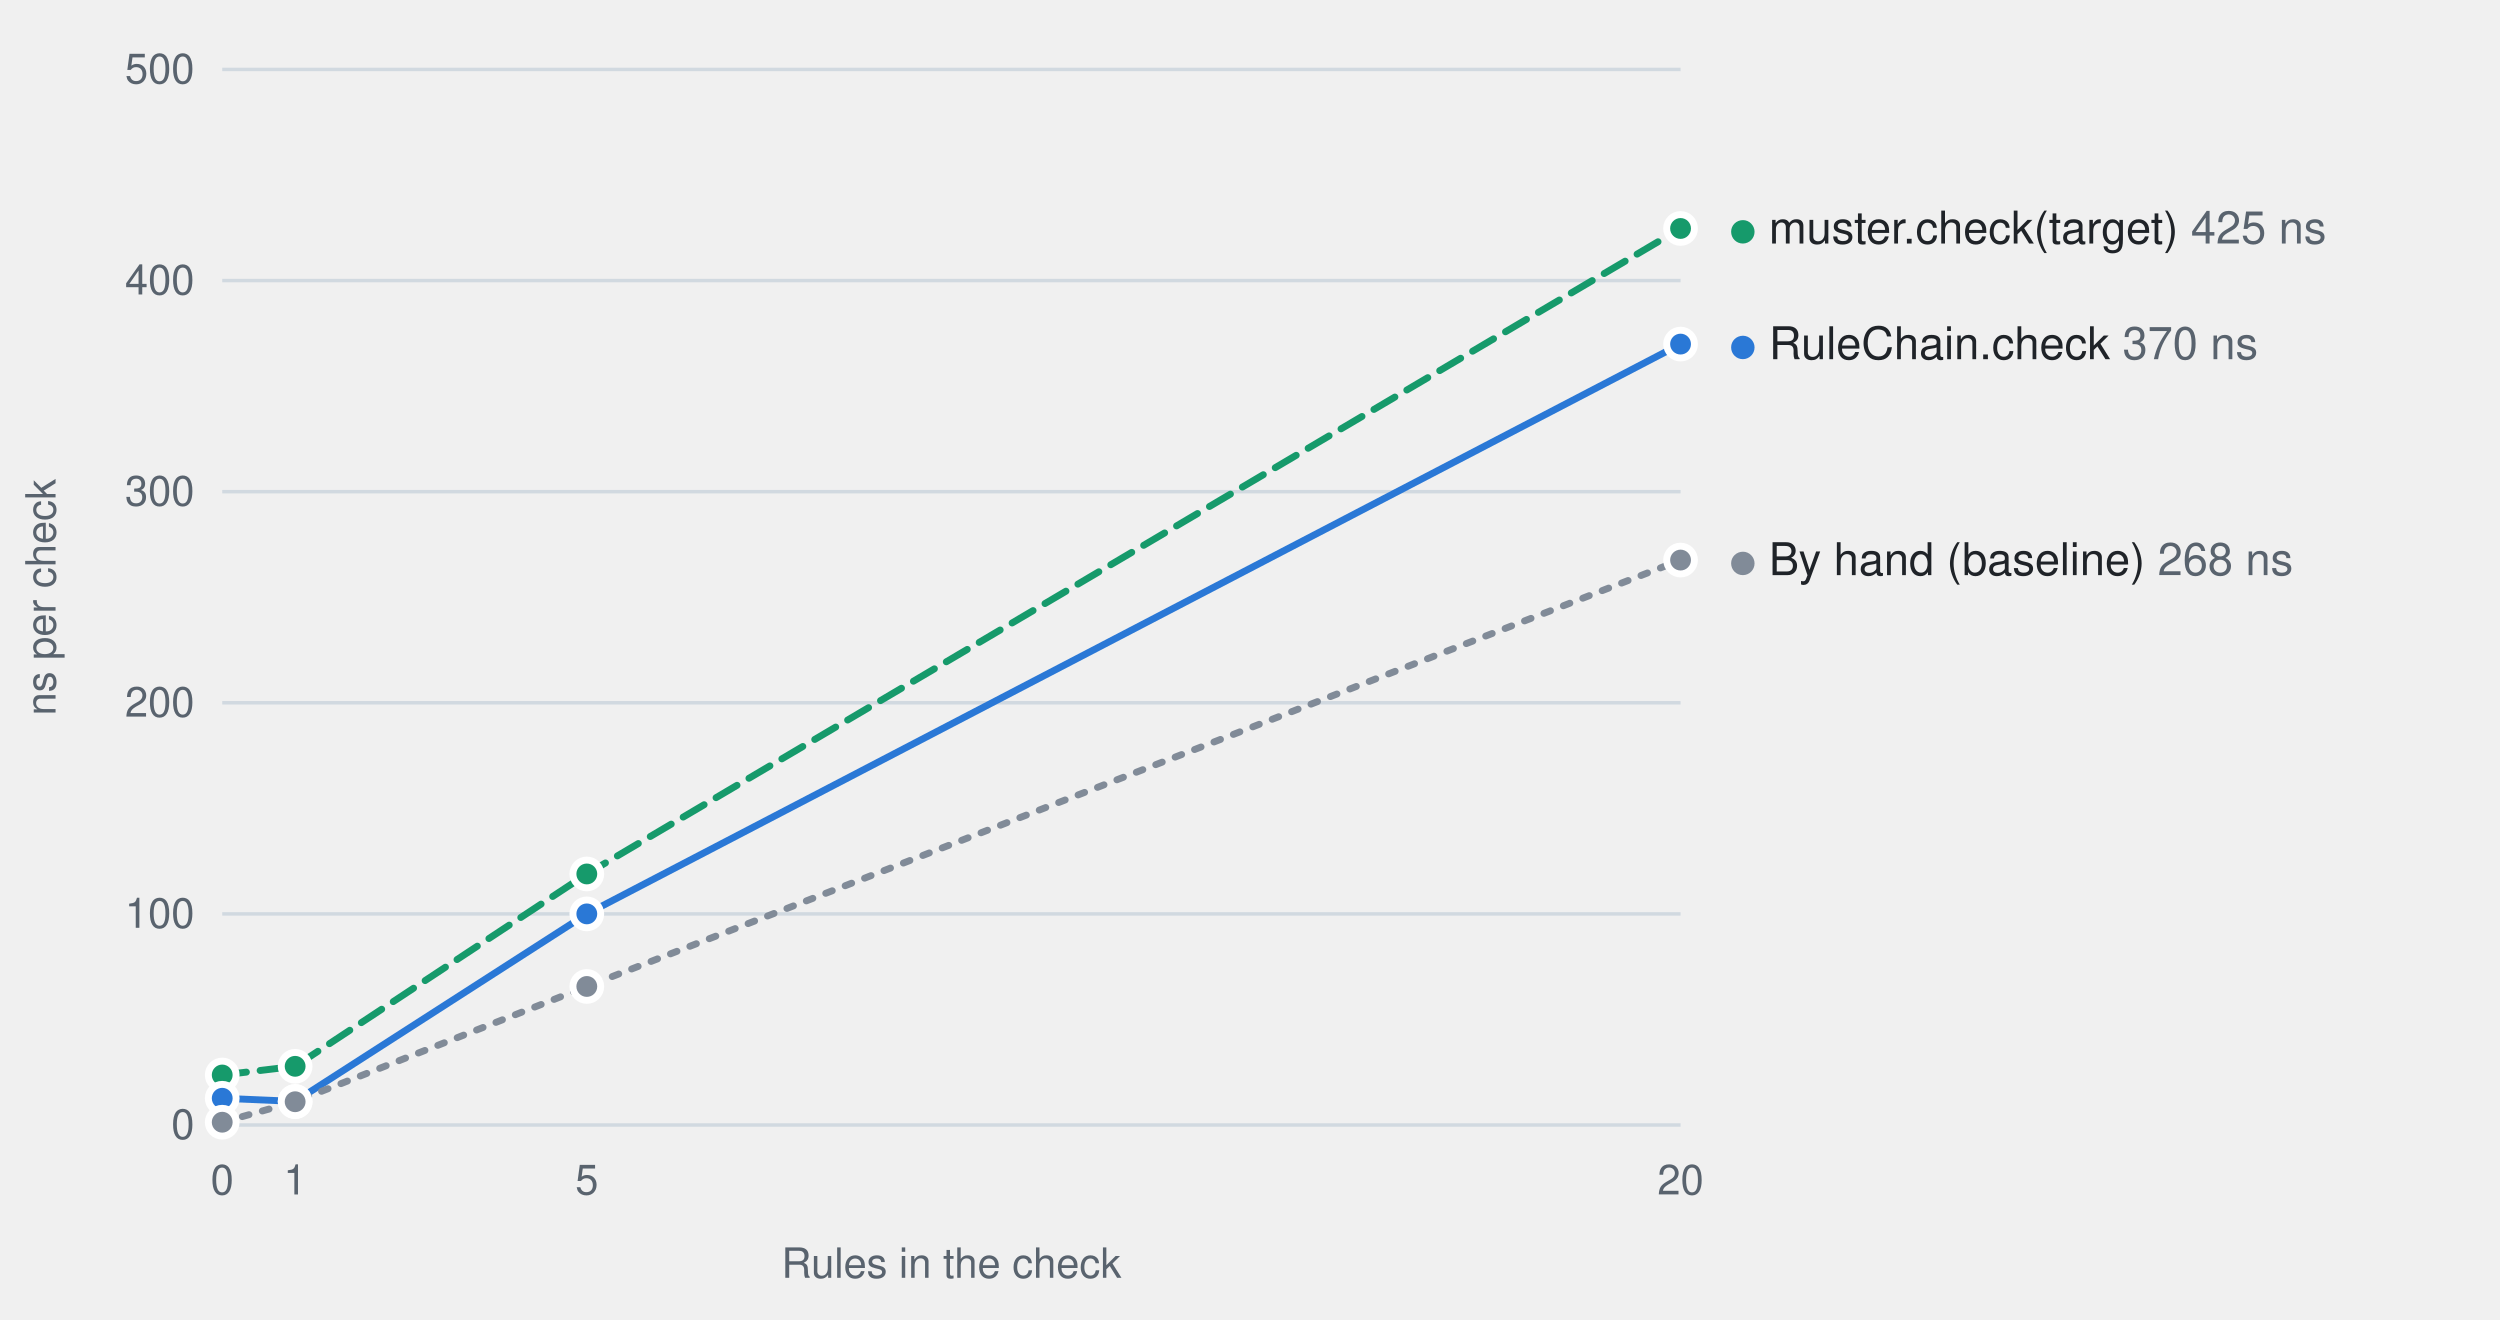
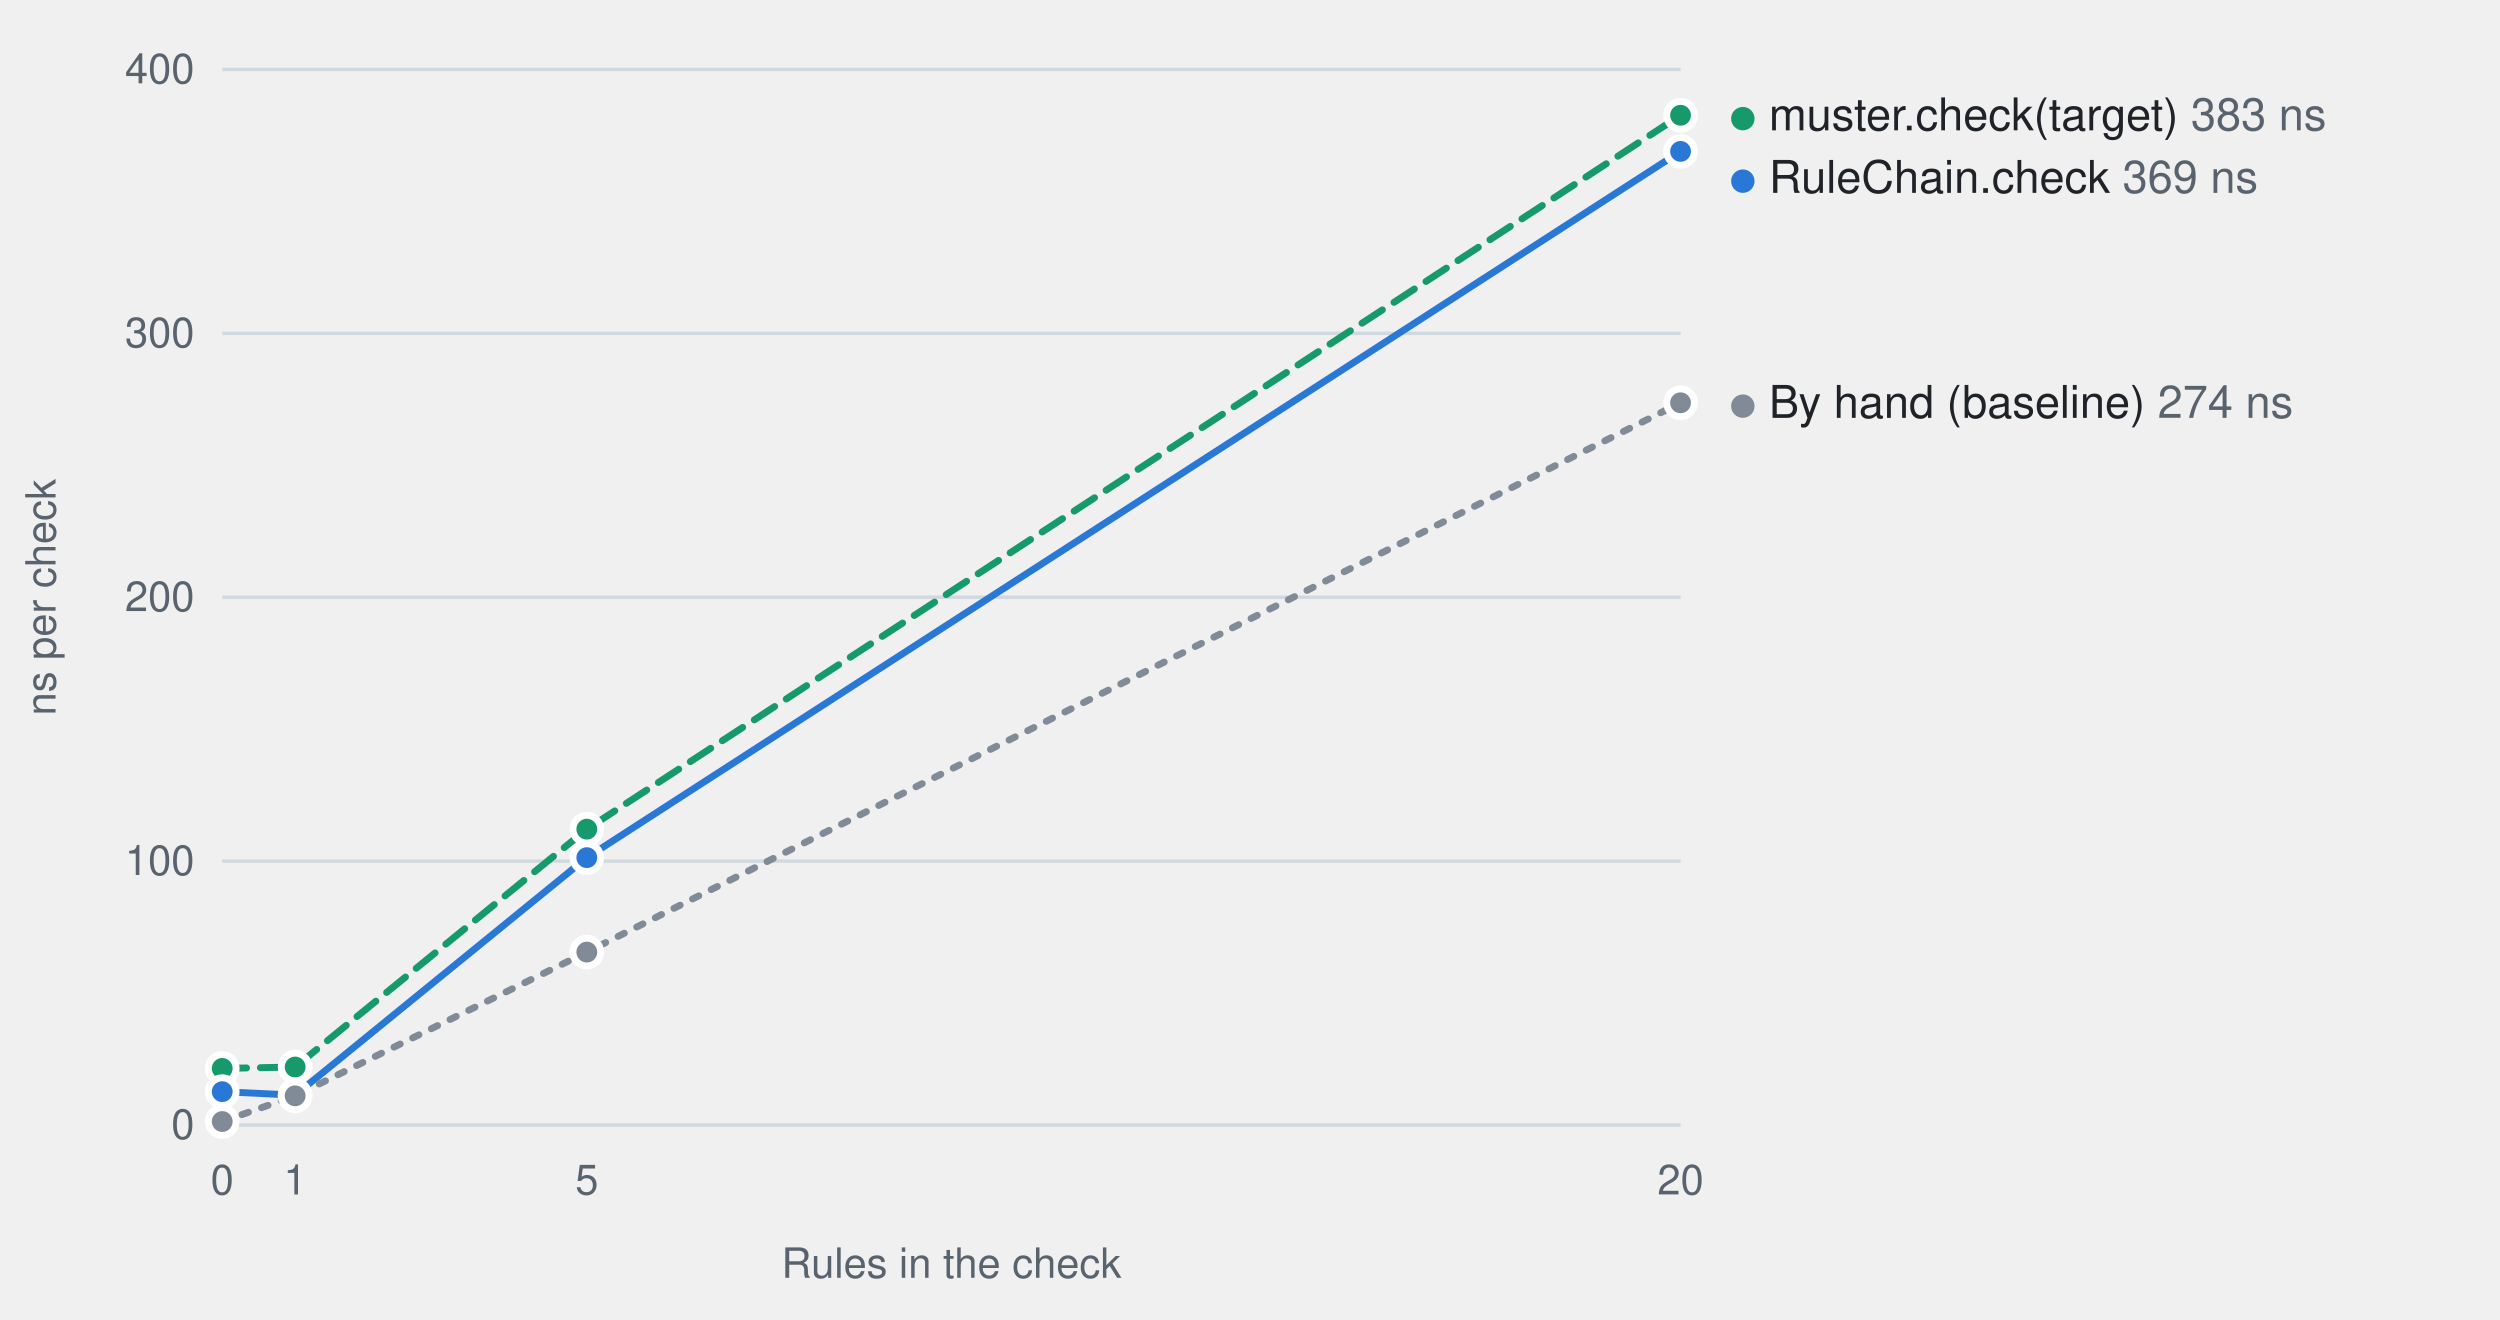
<svg xmlns="http://www.w3.org/2000/svg" width="720" height="380" viewBox="0 0 720 380" role="img" aria-labelledby="title desc" font-family="-apple-system, BlinkMacSystemFont, 'Segoe UI', Helvetica, Arial, sans-serif">
  <line x1="64" y1="324.0" x2="484" y2="324.0" stroke="#d1d9e0" />
  <text x="56" y="324.0" fill="#59636e" font-size="12" text-anchor="end" dominant-baseline="middle">0</text>
-   <line x1="64" y1="263.2" x2="484" y2="263.2" stroke="#d1d9e0" />
-   <text x="56" y="263.2" fill="#59636e" font-size="12" text-anchor="end" dominant-baseline="middle">100</text>
-   <line x1="64" y1="202.4" x2="484" y2="202.4" stroke="#d1d9e0" />
-   <text x="56" y="202.4" fill="#59636e" font-size="12" text-anchor="end" dominant-baseline="middle">200</text>
-   <line x1="64" y1="141.6" x2="484" y2="141.6" stroke="#d1d9e0" />
-   <text x="56" y="141.6" fill="#59636e" font-size="12" text-anchor="end" dominant-baseline="middle">300</text>
-   <line x1="64" y1="80.8" x2="484" y2="80.8" stroke="#d1d9e0" />
-   <text x="56" y="80.8" fill="#59636e" font-size="12" text-anchor="end" dominant-baseline="middle">400</text>
+   <line x1="64" y1="248.0" x2="484" y2="248.0" stroke="#d1d9e0" />
+   <text x="56" y="248.0" fill="#59636e" font-size="12" text-anchor="end" dominant-baseline="middle">100</text>
+   <line x1="64" y1="172.0" x2="484" y2="172.0" stroke="#d1d9e0" />
+   <text x="56" y="172.0" fill="#59636e" font-size="12" text-anchor="end" dominant-baseline="middle">200</text>
+   <line x1="64" y1="96.0" x2="484" y2="96.0" stroke="#d1d9e0" />
+   <text x="56" y="96.0" fill="#59636e" font-size="12" text-anchor="end" dominant-baseline="middle">300</text>
  <line x1="64" y1="20.0" x2="484" y2="20.0" stroke="#d1d9e0" />
-   <text x="56" y="20.0" fill="#59636e" font-size="12" text-anchor="end" dominant-baseline="middle">500</text>
+   <text x="56" y="20.0" fill="#59636e" font-size="12" text-anchor="end" dominant-baseline="middle">400</text>
  <text x="64.0" y="344" fill="#59636e" font-size="12" text-anchor="middle">0</text>
  <text x="85.0" y="344" fill="#59636e" font-size="12" text-anchor="middle">1</text>
  <text x="169.0" y="344" fill="#59636e" font-size="12" text-anchor="middle">5</text>
  <text x="484.0" y="344" fill="#59636e" font-size="12" text-anchor="middle">20</text>
  <text x="274.0" y="368" fill="#59636e" font-size="12" text-anchor="middle">Rules in the check</text>
  <text x="16" y="172.0" fill="#59636e" font-size="12" text-anchor="middle" transform="rotate(-90 16 172.0)">ns per check</text>
-   <polyline points="64.0,309.6 85.0,307.1 169.0,251.7 484.0,65.8" fill="none" stroke="#169a6b" stroke-width="2" stroke-linejoin="round" stroke-linecap="round" stroke-dasharray="7 4" />
-   <circle cx="64.0" cy="309.6" r="4" fill="#169a6b" stroke="#ffffff" stroke-width="2" />
-   <circle cx="85.0" cy="307.1" r="4" fill="#169a6b" stroke="#ffffff" stroke-width="2" />
-   <circle cx="169.0" cy="251.7" r="4" fill="#169a6b" stroke="#ffffff" stroke-width="2" />
-   <circle cx="484.0" cy="65.8" r="4" fill="#169a6b" stroke="#ffffff" stroke-width="2" />
-   <polyline points="64.0,316.3 85.0,317.2 169.0,263.2 484.0,99.1" fill="none" stroke="#2a78d6" stroke-width="2" stroke-linejoin="round" stroke-linecap="round" />
-   <circle cx="64.0" cy="316.3" r="4" fill="#2a78d6" stroke="#ffffff" stroke-width="2" />
-   <circle cx="85.0" cy="317.2" r="4" fill="#2a78d6" stroke="#ffffff" stroke-width="2" />
-   <circle cx="169.0" cy="263.2" r="4" fill="#2a78d6" stroke="#ffffff" stroke-width="2" />
-   <circle cx="484.0" cy="99.1" r="4" fill="#2a78d6" stroke="#ffffff" stroke-width="2" />
-   <polyline points="64.0,323.2 85.0,317.3 169.0,284.1 484.0,161.3" fill="none" stroke="#818b98" stroke-width="2" stroke-linejoin="round" stroke-linecap="round" stroke-dasharray="2 4" />
-   <circle cx="64.0" cy="323.2" r="4" fill="#818b98" stroke="#ffffff" stroke-width="2" />
-   <circle cx="85.0" cy="317.3" r="4" fill="#818b98" stroke="#ffffff" stroke-width="2" />
-   <circle cx="169.0" cy="284.1" r="4" fill="#818b98" stroke="#ffffff" stroke-width="2" />
-   <circle cx="484.0" cy="161.3" r="4" fill="#818b98" stroke="#ffffff" stroke-width="2" />
-   <text x="498" y="65.8" fill="#1f2328" font-size="13" dominant-baseline="middle">
-     <tspan fill="#169a6b">●</tspan> muster.check(target) <tspan fill="#59636e">425 ns</tspan>
+   <polyline points="64.0,307.7 85.0,307.3 169.0,238.8 484.0,33.2" fill="none" stroke="#169a6b" stroke-width="2" stroke-linejoin="round" stroke-linecap="round" stroke-dasharray="7 4" />
+   <circle cx="64.0" cy="307.7" r="4" fill="#169a6b" stroke="#ffffff" stroke-width="2" />
+   <circle cx="85.0" cy="307.3" r="4" fill="#169a6b" stroke="#ffffff" stroke-width="2" />
+   <circle cx="169.0" cy="238.8" r="4" fill="#169a6b" stroke="#ffffff" stroke-width="2" />
+   <circle cx="484.0" cy="33.2" r="4" fill="#169a6b" stroke="#ffffff" stroke-width="2" />
+   <polyline points="64.0,314.4 85.0,315.4 169.0,247.0 484.0,43.6" fill="none" stroke="#2a78d6" stroke-width="2" stroke-linejoin="round" stroke-linecap="round" />
+   <circle cx="64.0" cy="314.4" r="4" fill="#2a78d6" stroke="#ffffff" stroke-width="2" />
+   <circle cx="85.0" cy="315.4" r="4" fill="#2a78d6" stroke="#ffffff" stroke-width="2" />
+   <circle cx="169.0" cy="247.0" r="4" fill="#2a78d6" stroke="#ffffff" stroke-width="2" />
+   <circle cx="484.0" cy="43.6" r="4" fill="#2a78d6" stroke="#ffffff" stroke-width="2" />
+   <polyline points="64.0,323.0 85.0,315.6 169.0,274.2 484.0,116.0" fill="none" stroke="#818b98" stroke-width="2" stroke-linejoin="round" stroke-linecap="round" stroke-dasharray="2 4" />
+   <circle cx="64.0" cy="323.0" r="4" fill="#818b98" stroke="#ffffff" stroke-width="2" />
+   <circle cx="85.0" cy="315.6" r="4" fill="#818b98" stroke="#ffffff" stroke-width="2" />
+   <circle cx="169.0" cy="274.2" r="4" fill="#818b98" stroke="#ffffff" stroke-width="2" />
+   <circle cx="484.0" cy="116.0" r="4" fill="#818b98" stroke="#ffffff" stroke-width="2" />
+   <text x="498" y="33.2" fill="#1f2328" font-size="13" dominant-baseline="middle">
+     <tspan fill="#169a6b">●</tspan> muster.check(target) <tspan fill="#59636e">383 ns</tspan>
  </text>
-   <text x="498" y="99.1" fill="#1f2328" font-size="13" dominant-baseline="middle">
-     <tspan fill="#2a78d6">●</tspan> RuleChain.check <tspan fill="#59636e">370 ns</tspan>
+   <text x="498" y="51.2" fill="#1f2328" font-size="13" dominant-baseline="middle">
+     <tspan fill="#2a78d6">●</tspan> RuleChain.check <tspan fill="#59636e">369 ns</tspan>
  </text>
-   <text x="498" y="161.3" fill="#1f2328" font-size="13" dominant-baseline="middle">
-     <tspan fill="#818b98">●</tspan> By hand (baseline) <tspan fill="#59636e">268 ns</tspan>
+   <text x="498" y="116.0" fill="#1f2328" font-size="13" dominant-baseline="middle">
+     <tspan fill="#818b98">●</tspan> By hand (baseline) <tspan fill="#59636e">274 ns</tspan>
  </text>
</svg>
